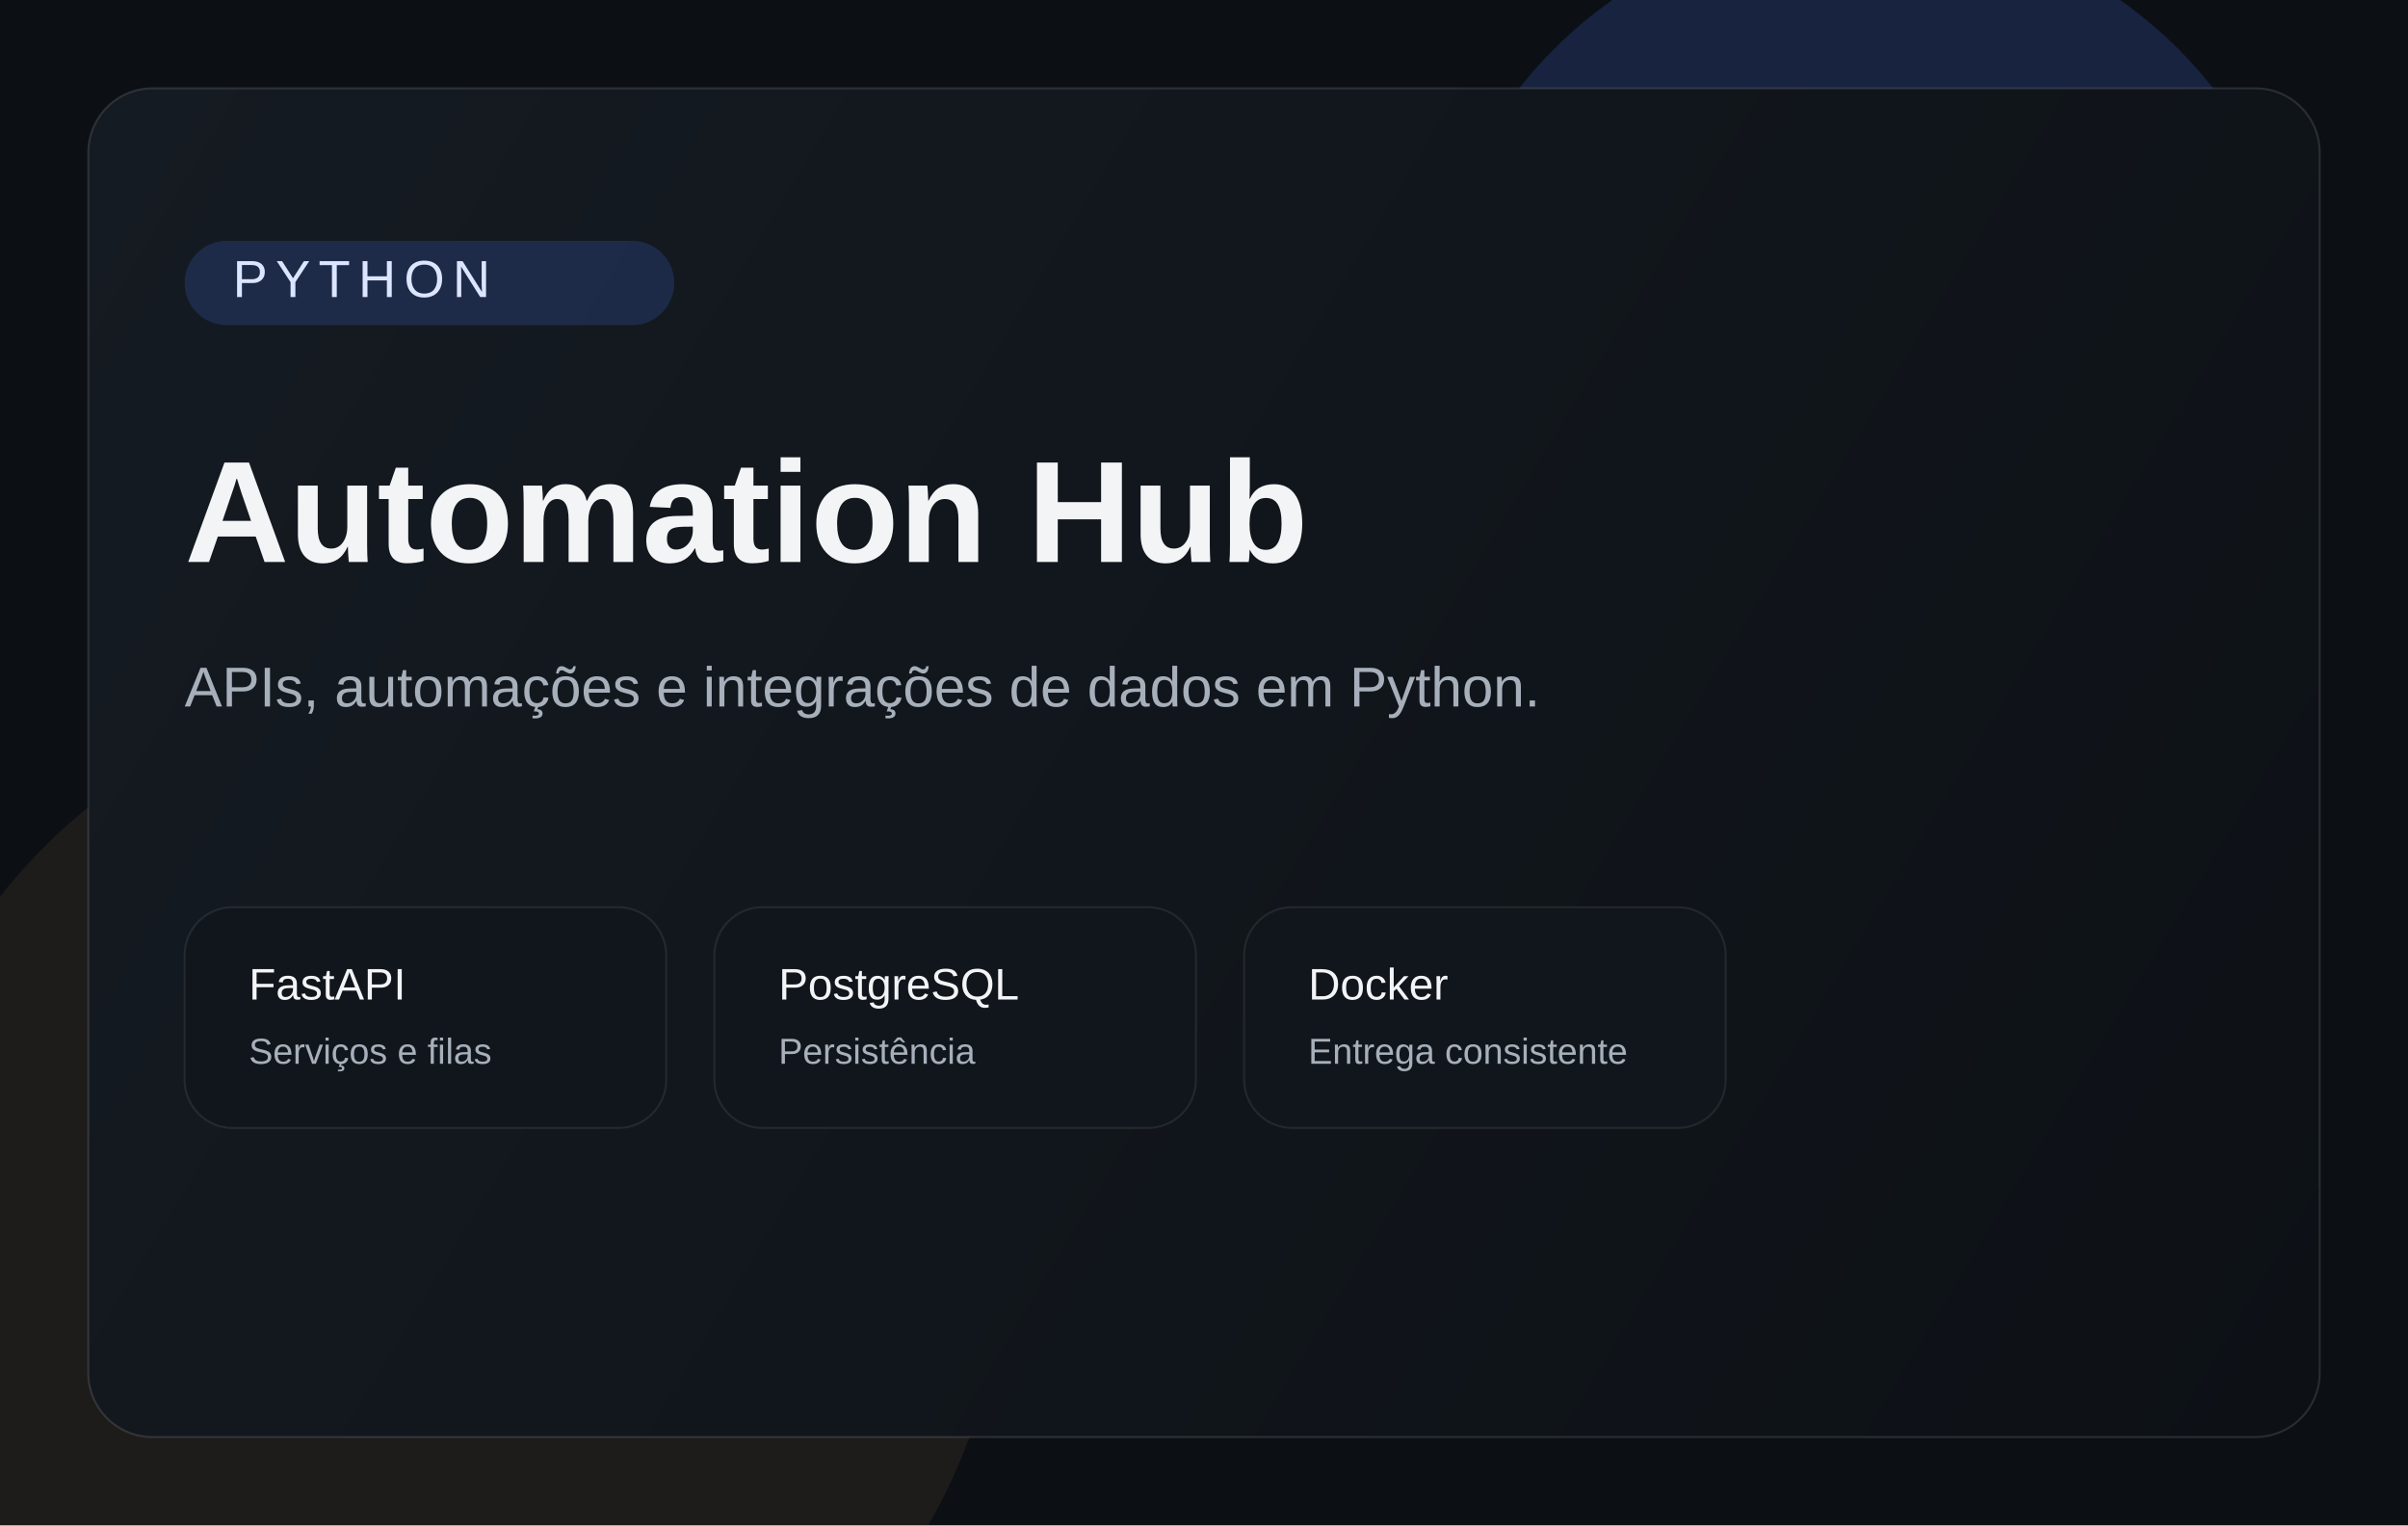
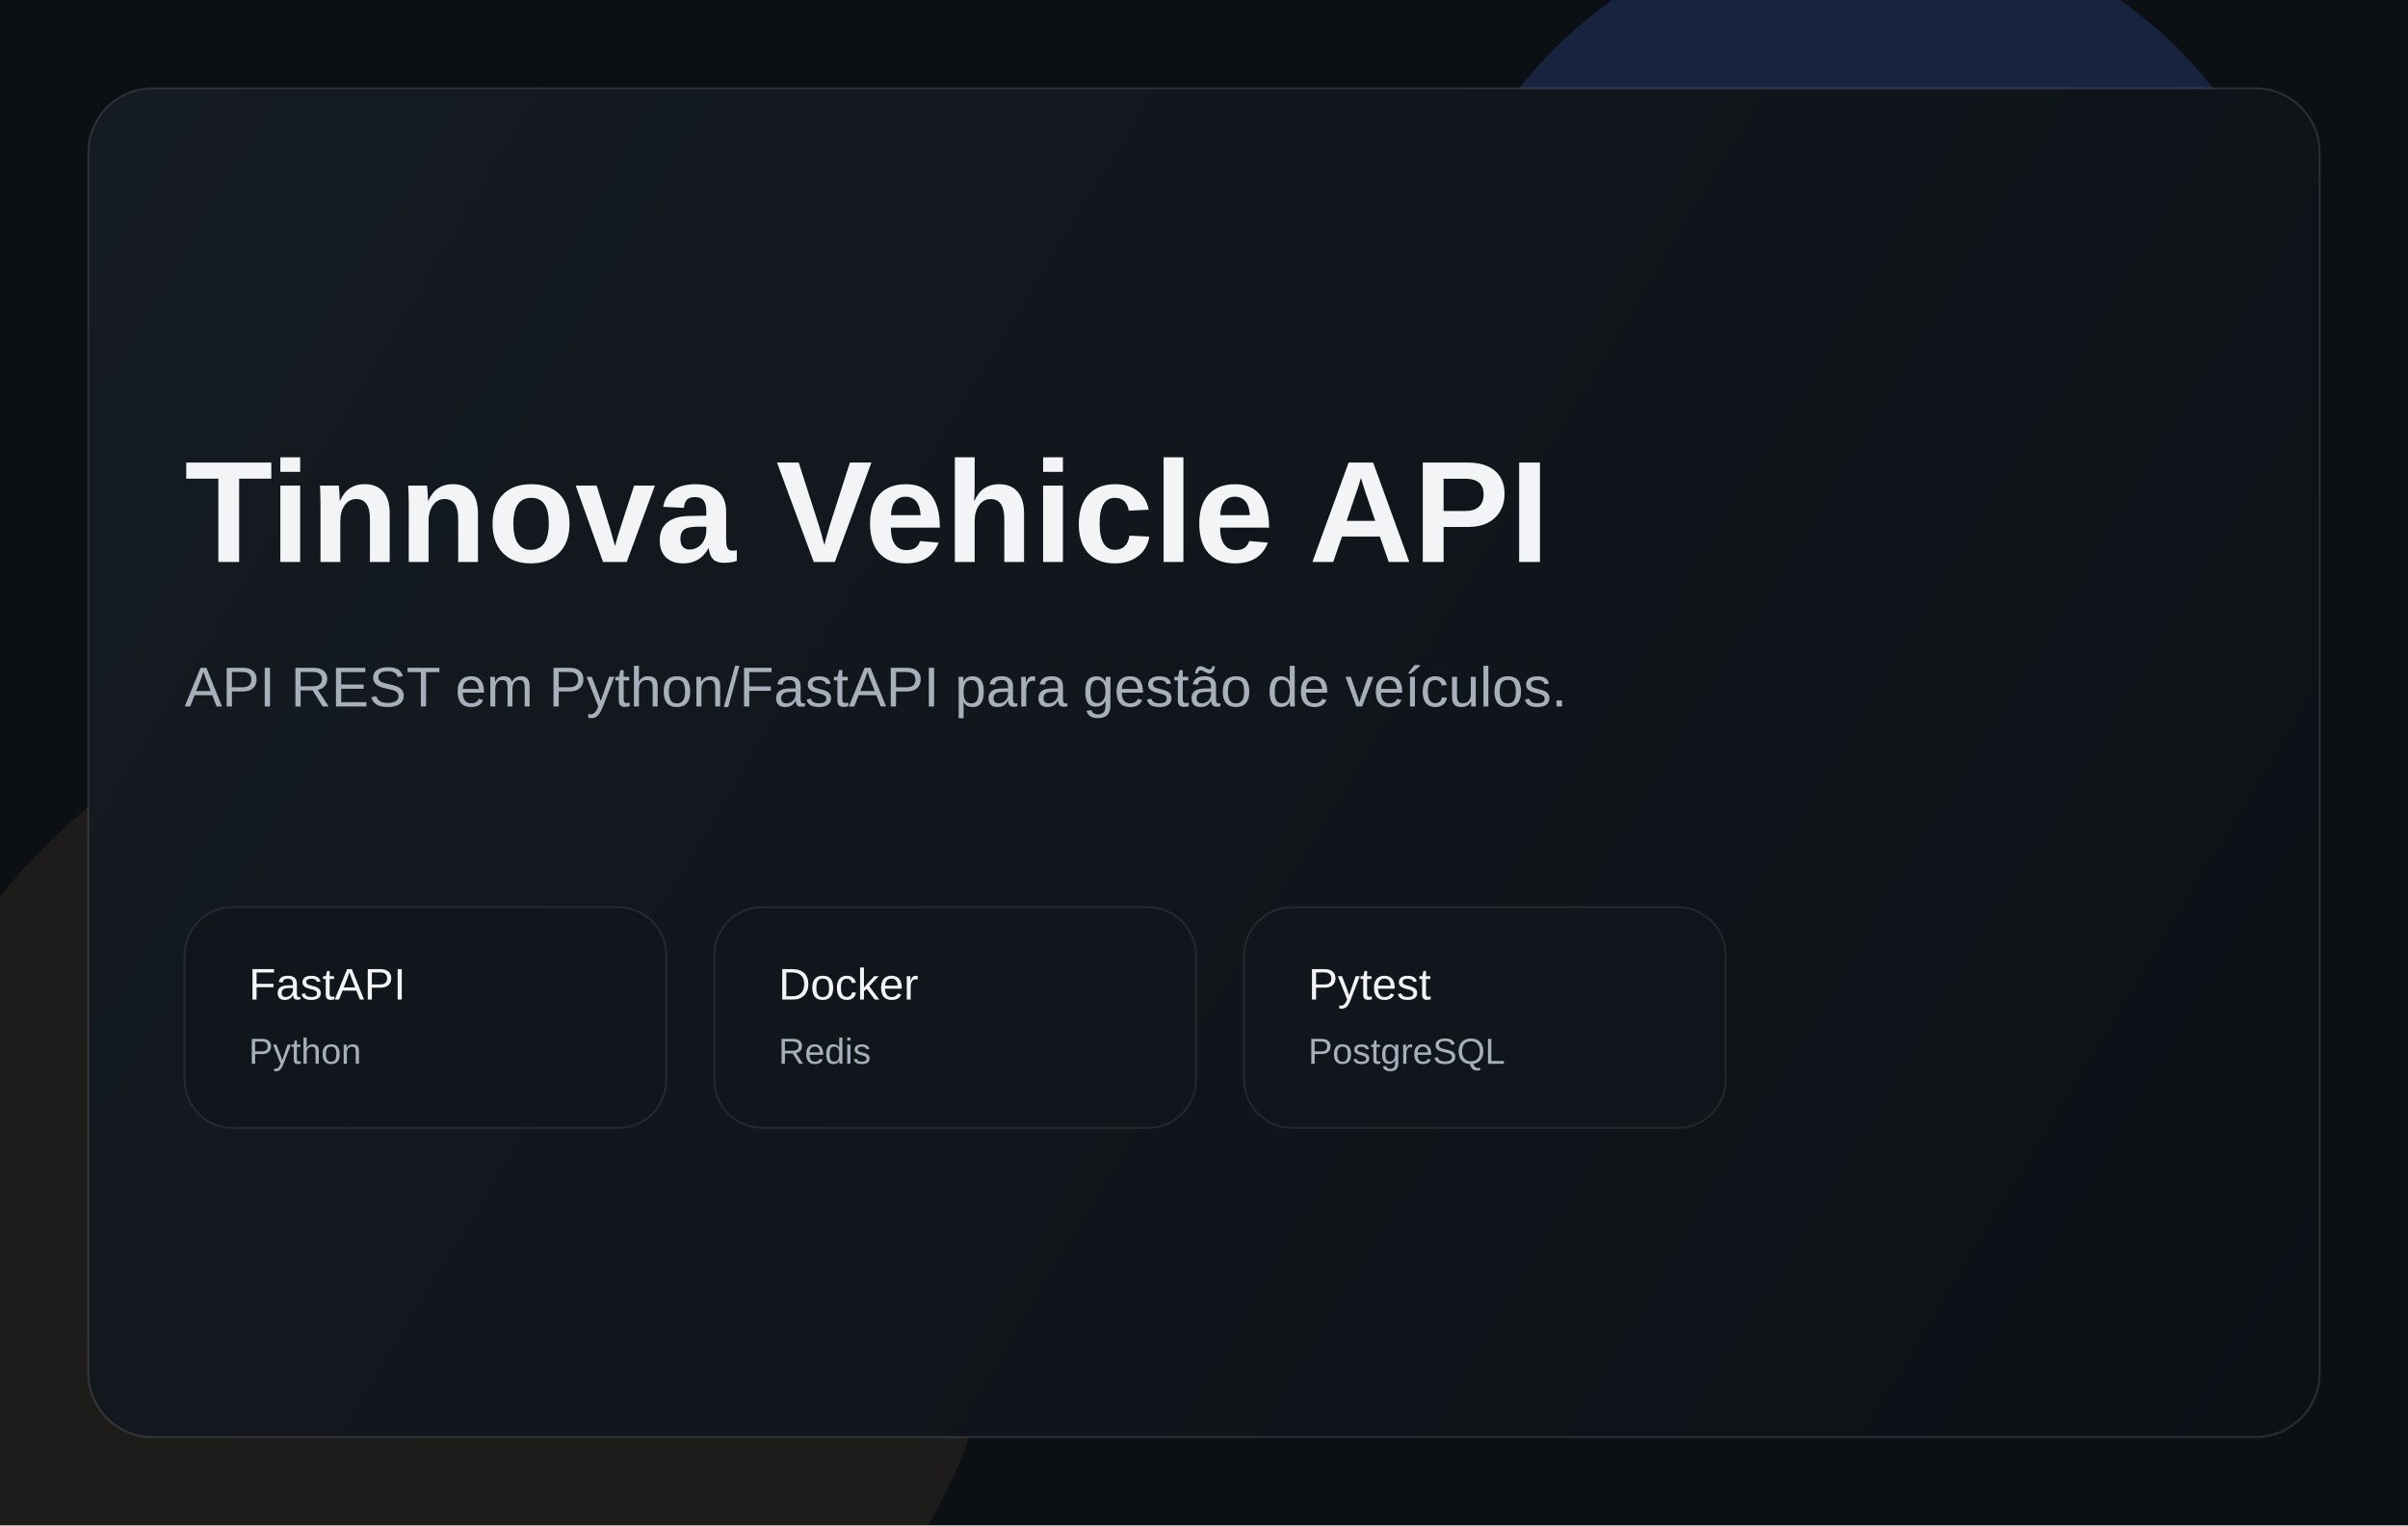
<svg xmlns="http://www.w3.org/2000/svg" width="1200" height="760" viewBox="0 0 1200 760" fill="none">
  <rect width="1200" height="760" fill="#0C1015" />
  <circle cx="930" cy="180" r="220" fill="#4C7DFF" fill-opacity="0.18" />
  <circle cx="220" cy="620" r="280" fill="#C68B59" fill-opacity="0.10" />
  <rect x="44" y="44" width="1112" height="672" rx="32" fill="url(#paint0_linear)" stroke="rgba(255,255,255,0.12)" />
-   <rect x="92" y="120" width="244" height="42" rx="21" fill="#4C7DFF" fill-opacity="0.18" />
-   <text x="116" y="148" fill="#DCE5FF" font-family="Arial, sans-serif" font-size="26" letter-spacing="4">PYTHON</text>
-   <text x="92" y="280" fill="#F3F4F6" font-family="Arial, sans-serif" font-size="72" font-weight="700">Automation Hub</text>
-   <text x="92" y="352" fill="#A7B0BA" font-family="Arial, sans-serif" font-size="28">APIs, automações e integrações de dados em Python.</text>
+   <text x="92" y="280" fill="#F3F4F6" font-family="Arial, sans-serif" font-size="72" font-weight="700">Tinnova Vehicle API</text>
+   <text x="92" y="352" fill="#A7B0BA" font-family="Arial, sans-serif" font-size="28">API REST em Python/FastAPI para gestão de veículos.</text>
  <rect x="92" y="452" width="240" height="110" rx="24" fill="#11161C" stroke="rgba(255,255,255,0.08)" />
  <rect x="356" y="452" width="240" height="110" rx="24" fill="#11161C" stroke="rgba(255,255,255,0.08)" />
  <rect x="620" y="452" width="240" height="110" rx="24" fill="#11161C" stroke="rgba(255,255,255,0.08)" />
  <text x="124" y="498" fill="#F3F4F6" font-family="Arial, sans-serif" font-size="22">FastAPI</text>
-   <text x="388" y="498" fill="#F3F4F6" font-family="Arial, sans-serif" font-size="22">PostgreSQL</text>
-   <text x="652" y="498" fill="#F3F4F6" font-family="Arial, sans-serif" font-size="22">Docker</text>
-   <text x="124" y="530" fill="#A7B0BA" font-family="Arial, sans-serif" font-size="18">Serviços e filas</text>
-   <text x="388" y="530" fill="#A7B0BA" font-family="Arial, sans-serif" font-size="18">Persistência</text>
-   <text x="652" y="530" fill="#A7B0BA" font-family="Arial, sans-serif" font-size="18">Entrega consistente</text>
+   <text x="388" y="498" fill="#F3F4F6" font-family="Arial, sans-serif" font-size="22">Docker</text>
+   <text x="652" y="498" fill="#F3F4F6" font-family="Arial, sans-serif" font-size="22">Pytest</text>
+   <text x="124" y="530" fill="#A7B0BA" font-family="Arial, sans-serif" font-size="18">Python</text>
+   <text x="388" y="530" fill="#A7B0BA" font-family="Arial, sans-serif" font-size="18">Redis</text>
+   <text x="652" y="530" fill="#A7B0BA" font-family="Arial, sans-serif" font-size="18">PostgreSQL</text>
  <defs>
    <linearGradient id="paint0_linear" x1="44" y1="44" x2="1156" y2="716" gradientUnits="userSpaceOnUse">
      <stop stop-color="#151B22" />
      <stop offset="1" stop-color="#0D1116" />
    </linearGradient>
  </defs>
</svg>
